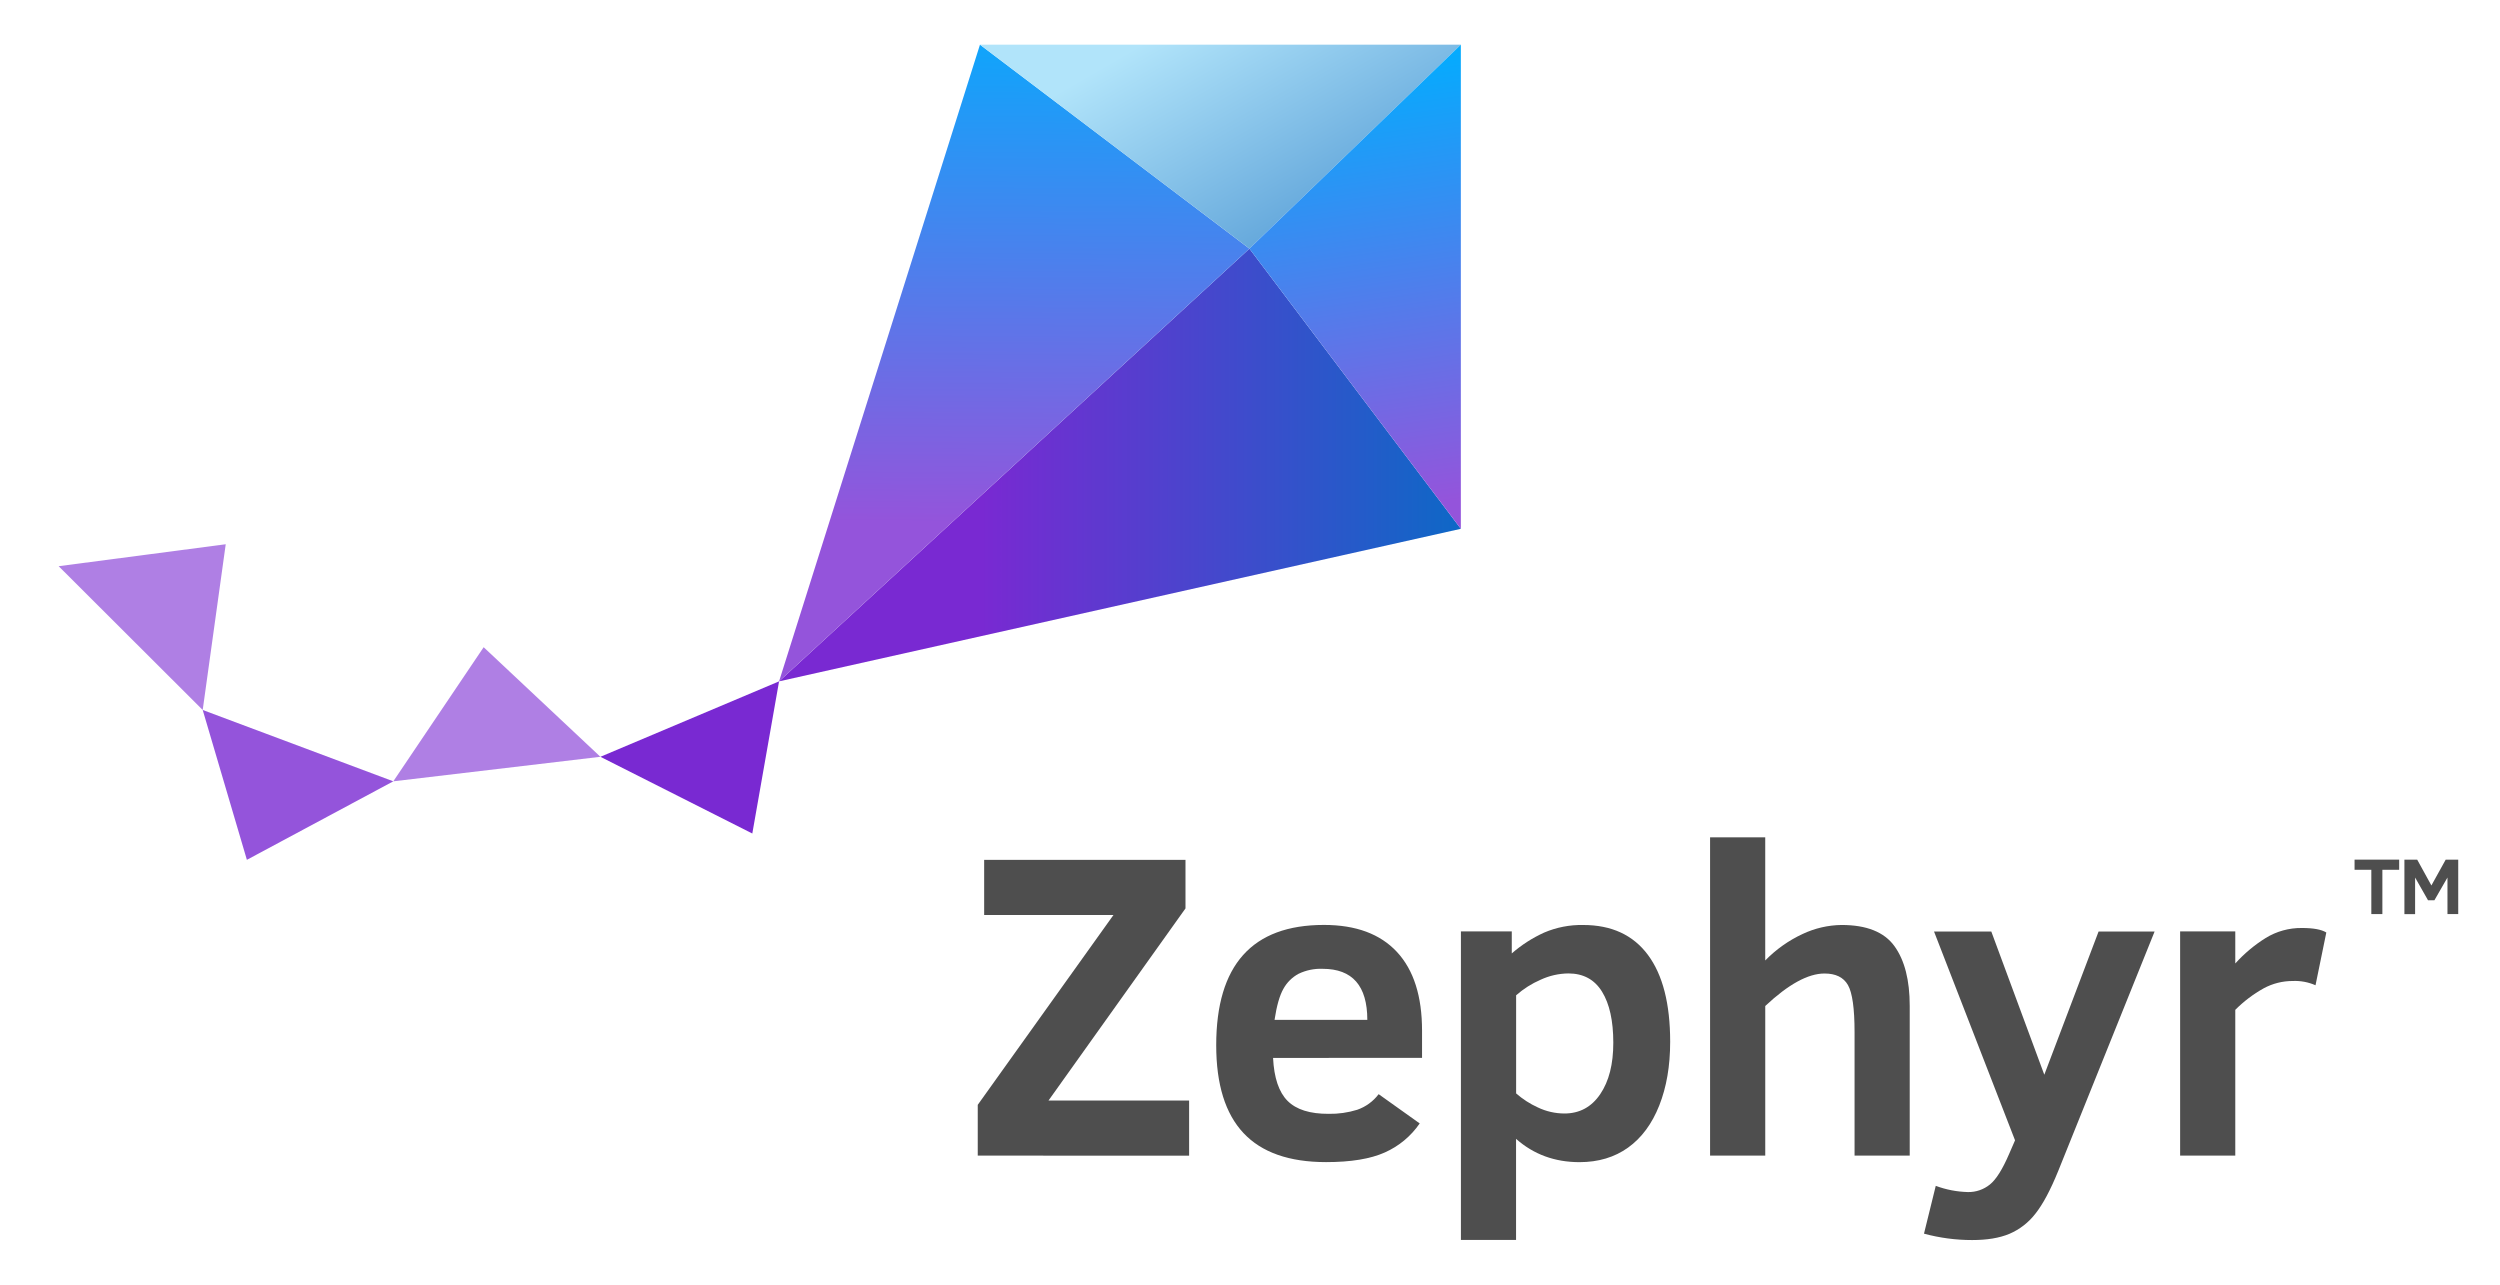
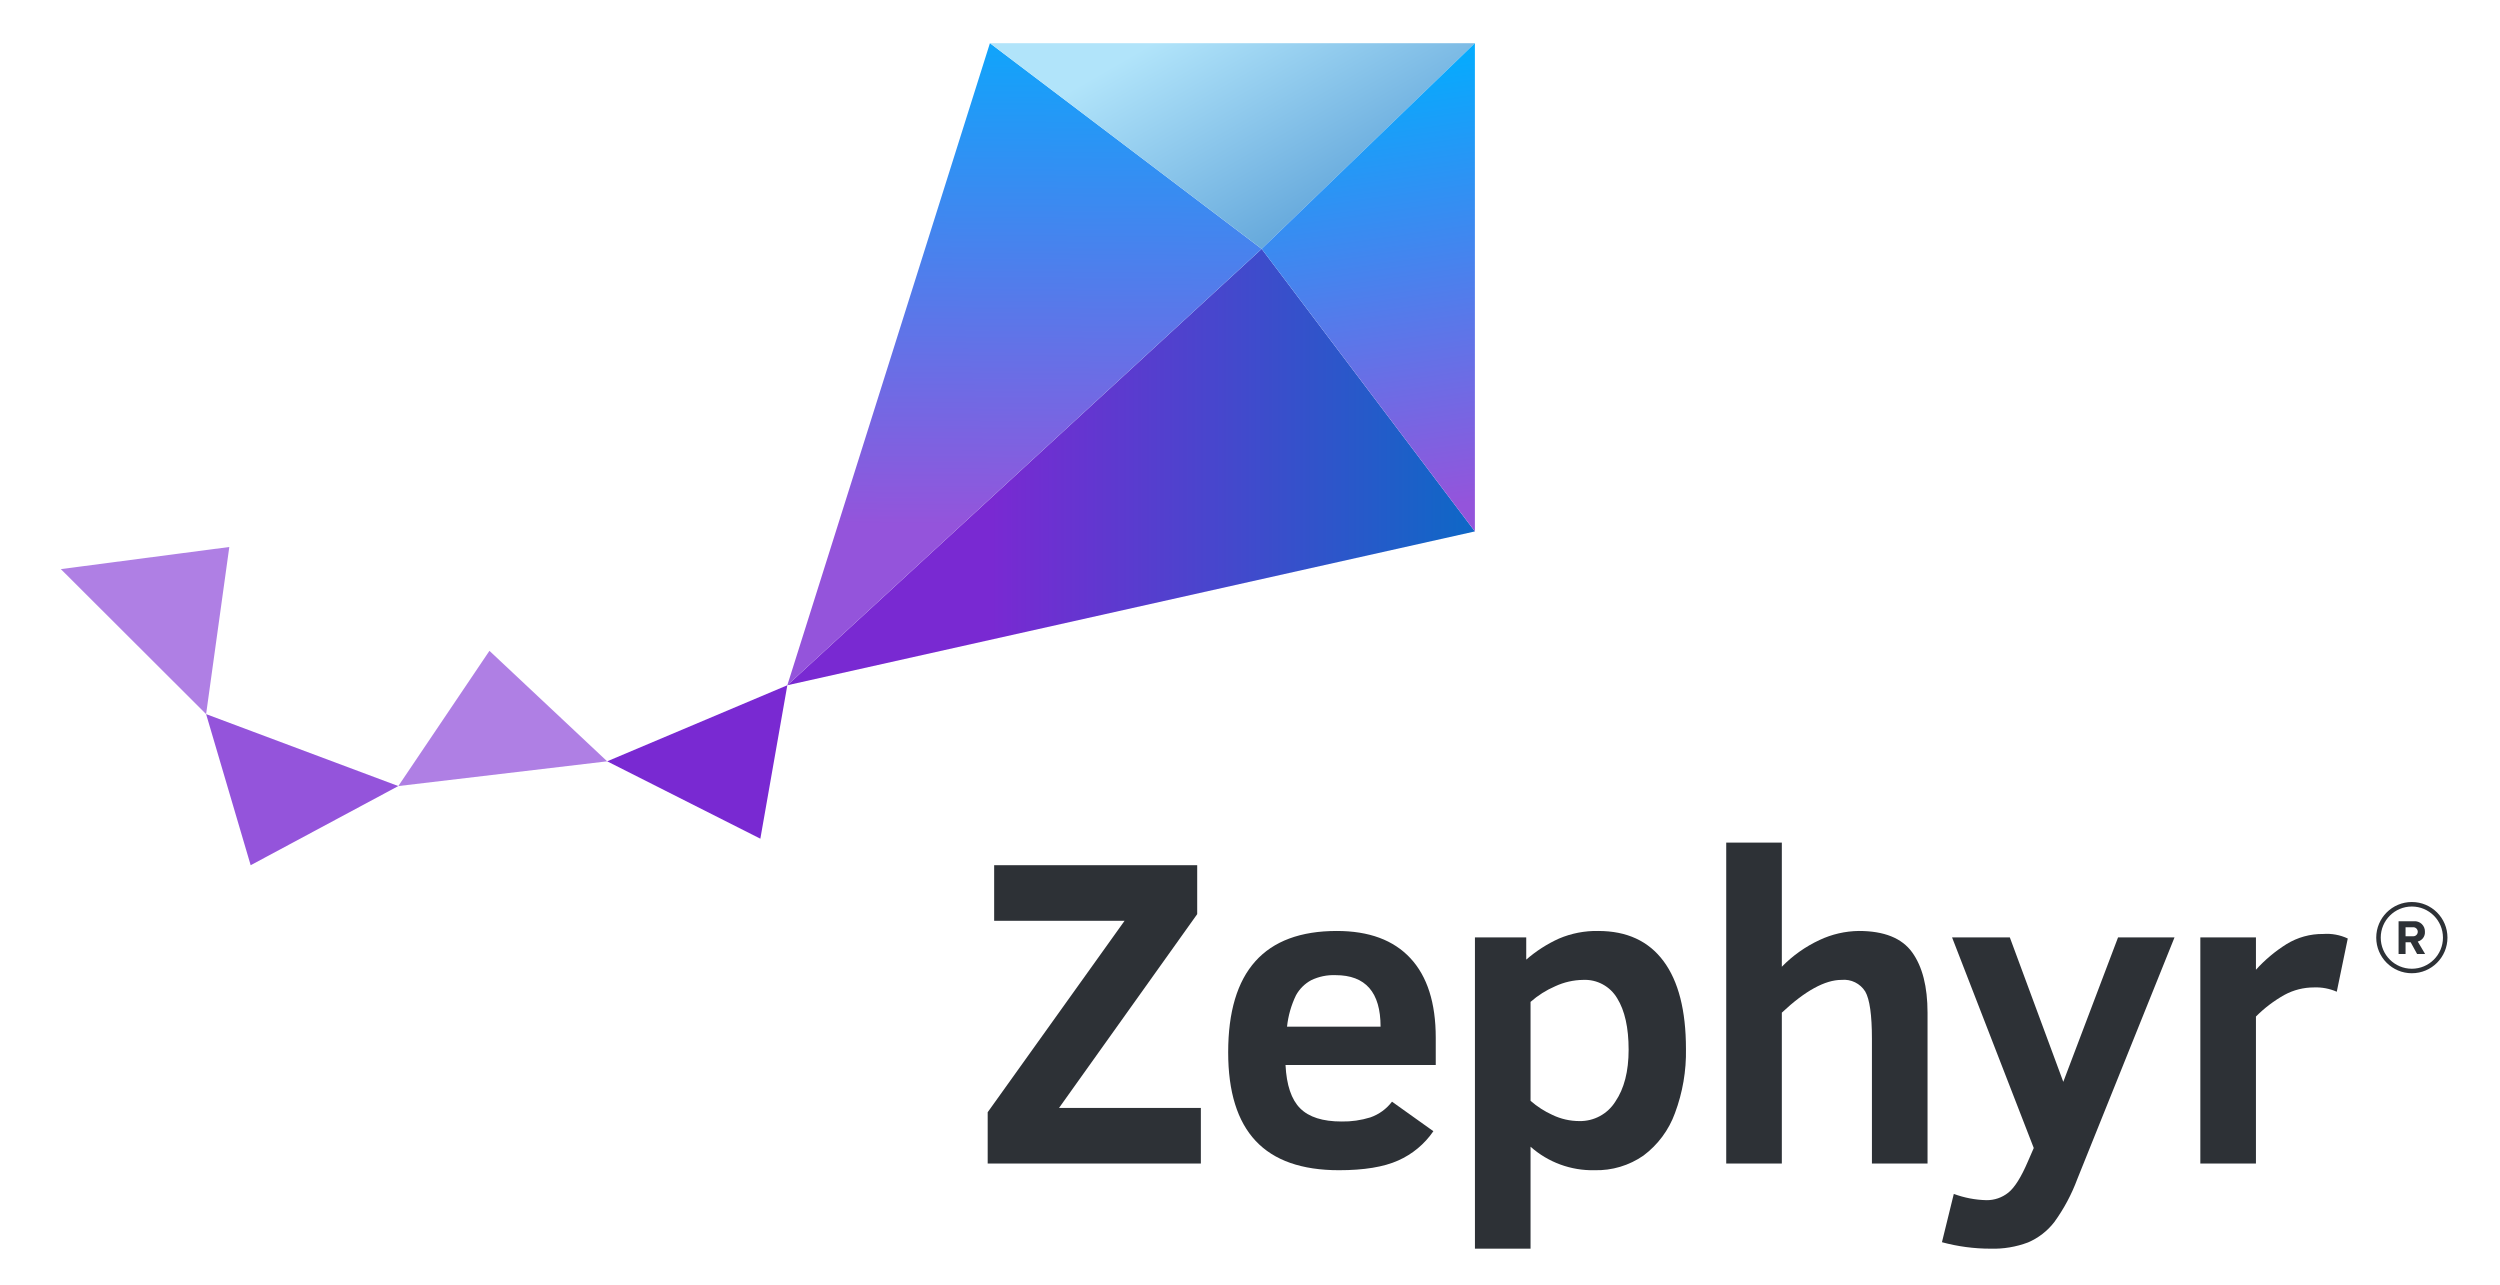
- <svg xmlns="http://www.w3.org/2000/svg" xmlns:xlink="http://www.w3.org/1999/xlink" id="Layer_1" data-name="Layer 1" viewBox="0 0 360 185" version="1.1" width="360" height="185">
-   <defs id="defs17">
-     <style id="style4">
-       .cls-1 {fill:#7929d2;}.cls-2{fill:#9454db;}.cls-3{fill:#af7fe4;}.cls-4{fill:url(#linear-gradient);}.cls-5{fill:url(#linear-gradient-2);}.cls-6{fill:url(#linear-gradient-3);}.cls-7{fill:url(#linear-gradient-4);}
-     </style>
-     <linearGradient id="linear-gradient" x1="410.04" y1="186.76" x2="650.37" y2="186.76" gradientUnits="userSpaceOnUse">
+ <svg xmlns="http://www.w3.org/2000/svg" xmlns:xlink="http://www.w3.org/1999/xlink" viewBox="0 0 360 185" version="1.1" id="svg55" width="360" height="185">
+   <defs id="defs20">
+     <style id="style2">.cls-1{fill:#7929d2;}.cls-2{fill:#9454db;}.cls-3{fill:#af7fe4;}.cls-4{fill:url(#linear-gradient);}.cls-5{fill:url(#linear-gradient-2);}.cls-6{fill:url(#linear-gradient-3);}.cls-7{fill:url(#linear-gradient-4);}.cls-8{fill:#2d3136;}</style>
+     <linearGradient id="linear-gradient" x1="173.227" y1="83.041" x2="269.621" y2="83.041" gradientUnits="userSpaceOnUse">
      <stop offset="0" stop-color="#7929d2" id="stop4" />
      <stop offset="1" stop-color="#0070c5" id="stop6" />
    </linearGradient>
-     <linearGradient id="linear-gradient-2" x1="426.4" y1="-24.95" x2="424.39" y2="212.61" gradientUnits="userSpaceOnUse">
+     <linearGradient id="linear-gradient-2" x1="179.787" y1="-1.879" x2="178.98" y2="93.408" gradientUnits="userSpaceOnUse">
      <stop offset="0" stop-color="#00aeff" id="stop9" />
      <stop offset="1" stop-color="#9454db" id="stop11" />
    </linearGradient>
-     <linearGradient id="linear-gradient-3" x1="558.68" y1="73.55" x2="507.37" y2="-15.32" gradientUnits="userSpaceOnUse">
+     <linearGradient id="linear-gradient-3" x1="232.845" y1="37.632" x2="212.266" y2="1.987" gradientUnits="userSpaceOnUse">
      <stop offset="0" stop-color="#66a9dc" id="stop14" />
      <stop offset="1" stop-color="#b1e4fa" id="stop16" />
    </linearGradient>
-     <linearGradient id="linear-gradient-4" x1="570.09" y1="3.92" x2="599.24" y2="205.55" xlink:href="#linear-gradient-2" />
-     <linearGradient xlink:href="#linear-gradient-2" id="linearGradient866" gradientUnits="userSpaceOnUse" x1="426.4" y1="-24.95" x2="424.39" y2="212.61" />
+     <linearGradient id="linear-gradient-4" x1="237.423" y1="9.703" x2="249.116" y2="90.577" xlink:href="#linear-gradient-2" />
+     <linearGradient xlink:href="#linear-gradient-2" id="linearGradient884" gradientUnits="userSpaceOnUse" x1="179.787" y1="-1.879" x2="178.98" y2="93.408" />
  </defs>
-   <g id="g53" transform="matrix(0.6481567,0,0,0.6481567,-175.2718,-85.7431)">
-     <polygon class="cls-1" points="320.11,282.9 240.72,316.42 308.22,350.51 " id="polygon24" style="fill:#7929d2" transform="matrix(0.5,0,0,0.5,283.445,142.2125)" />
-     <polygon class="cls-2" points="148.7,327.32 64.01,295.62 83.64,362.2 " id="polygon26" style="fill:#9454db" transform="matrix(0.5,0,0,0.5,283.445,142.2125)" />
-     <polygon class="cls-3" points="188.85,267.73 240.72,316.42 148.7,327.32 " id="polygon28" style="fill:#af7fe4" transform="matrix(0.5,0,0,0.5,283.445,142.2125)" />
-     <polygon class="cls-3" points="74.24,221.98 64.01,295.62 0,231.73 " id="polygon30" style="fill:#af7fe4" transform="matrix(0.5,0,0,0.5,283.445,142.2125)" />
-     <polygon class="cls-4" points="320.11,282.9 529.1,90.63 623.05,215.12 " id="polygon32" style="fill:url(#linear-gradient)" transform="matrix(0.5,0,0,0.5,283.445,142.2125)" />
-     <polygon class="cls-5" points="320.11,282.9 409.38,0 529.1,90.63 " id="polygon34" style="fill:url(#linearGradient866)" transform="matrix(0.5,0,0,0.5,283.445,142.2125)" />
-     <polygon class="cls-6" points="409.38,0 623.05,0 529.1,90.63 " id="polygon36" style="fill:url(#linear-gradient-3)" transform="matrix(0.5,0,0,0.5,283.445,142.2125)" />
-     <polygon class="cls-7" points="623.05,215.12 623.05,0 529.1,90.63 " id="polygon38" style="fill:url(#linear-gradient-4)" transform="matrix(0.5,0,0,0.5,283.445,142.2125)" />
-     <g id="g2518" style="fill:#4e4e4e;fill-opacity:1;stroke:none;stroke-opacity:0.263;stroke-width:2.314;stroke-miterlimit:4;stroke-dasharray:none;stroke-linejoin:round;stroke-linecap:round">
-       <path class="name-title" d="m 799.705,325.527 v 9.84 h -2.455 v -9.84 h -3.725 v -2.255 h 9.91 v 2.255 z" id="path40" style="stroke-width:2.314;fill:#4e4e4e;fill-opacity:1;stroke:none;stroke-opacity:0.263;stroke-miterlimit:4;stroke-dasharray:none;stroke-linejoin:round;stroke-linecap:round" />
-       <path class="name-title" d="m 814.165,335.367 v -8.12 l -2.9,5.05 h -1.42 l -2.87,-5.05 v 8.125 H 804.6 v -12.1 h 2.84 l 3.155,5.74 3.18,-5.74 h 2.78 v 12.095 z" id="path42" style="stroke-width:2.314;fill:#4e4e4e;fill-opacity:1;stroke:none;stroke-opacity:0.263;stroke-miterlimit:4;stroke-dasharray:none;stroke-linejoin:round;stroke-linecap:round" />
-       <path class="name-title" d="m 487.64,389.027 v -11.28 l 30.15,-42.17 h -28.725 v -12.25 h 44.73 v 10.78 l -30.44,42.69 H 534.6 v 12.25 z" id="path44" style="stroke-width:2.314;fill:#4e4e4e;fill-opacity:1;stroke:none;stroke-opacity:0.263;stroke-miterlimit:4;stroke-dasharray:none;stroke-linejoin:round;stroke-linecap:round" />
-       <path class="name-title" d="m 553.25,367.327 q 0.33,6.645 3.225,9.545 2.895,2.9 9.125,2.875 a 20.27,20.27 0 0 0 6.34,-0.9 10.135,10.135 0 0 0 4.77,-3.47 l 9.12,6.5 a 18.465,18.465 0 0 1 -7.765,6.455 q -4.77,2.14 -13.035,2.14 -12.3,0 -18.355,-6.46 -6.055,-6.46 -6.055,-19.5 0,-26.735 23.935,-26.735 10.635,0 16.215,6 5.58,6 5.58,17.5 v 6.03 z m 20.94,-8.455 q 0,-11.345 -9.925,-11.345 a 11.32,11.32 0 0 0 -5.365,1.115 8.335,8.335 0 0 0 -3.35,3.325 q -1.26,2.205 -1.97,6.905 z" id="path46" style="stroke-width:2.314;fill:#4e4e4e;fill-opacity:1;stroke:none;stroke-opacity:0.263;stroke-miterlimit:4;stroke-dasharray:none;stroke-linejoin:round;stroke-linecap:round" />
-       <path class="name-title" d="m 641.475,363.747 q 0,8.025 -2.425,14.15 -2.425,6.125 -6.93,9.355 -4.5,3.225 -10.78,3.23 -8.265,0 -14.105,-5.18 v 22.46 h -12.25 v -68.545 h 11.3 v 4.89 a 29.415,29.415 0 0 1 7.195,-4.63 21.03,21.03 0 0 1 8.665,-1.685 q 9.45,0 14.39,6.645 4.94,6.645 4.94,19.31 z m -12.635,0.19 q 0,-7.265 -2.5,-11.325 -2.5,-4.06 -7.5,-4.06 a 15.07,15.07 0 0 0 -6.145,1.4 20.58,20.58 0 0 0 -5.445,3.46 v 21.795 a 19.645,19.645 0 0 0 4.82,3.115 13.75,13.75 0 0 0 5.91,1.35 q 5.04,0 7.955,-4.295 2.915,-4.295 2.905,-11.42 z" id="path48" style="stroke-width:2.314;fill:#4e4e4e;fill-opacity:1;stroke:none;stroke-opacity:0.263;stroke-miterlimit:4;stroke-dasharray:none;stroke-linejoin:round;stroke-linecap:round" />
-       <path class="name-title" d="m 682.44,389.027 v -27.445 q 0,-7.88 -1.47,-10.45 -1.47,-2.57 -5.22,-2.56 -5.46,0 -13.15,7.215 v 33.24 h -12.26 v -70.705 h 12.255 v 27.35 a 28.195,28.195 0 0 1 8.31,-5.885 20.905,20.905 0 0 1 8.64,-2 q 8.355,0 11.755,4.7 3.4,4.7 3.395,13.295 v 33.24 z" id="path50" style="stroke-width:2.314;fill:#4e4e4e;fill-opacity:1;stroke:none;stroke-opacity:0.263;stroke-miterlimit:4;stroke-dasharray:none;stroke-linejoin:round;stroke-linecap:round" />
-       <path class="name-title" d="m 700.48,395.747 a 22.165,22.165 0 0 0 7.17,1.38 7.535,7.535 0 0 0 4.84,-1.665 q 2.09,-1.66 4.325,-6.885 l 1.28,-2.945 -18,-46.39 h 12.725 l 11.775,31.815 12.06,-31.815 H 749.1 l -21.415,53.205 q -2.61,6.415 -5.08,9.5 a 14.5,14.5 0 0 1 -5.77,4.465 q -3.3,1.38 -8.285,1.375 a 40.765,40.765 0 0 1 -10.685,-1.42 z" id="path52" style="stroke-width:2.314;fill:#4e4e4e;fill-opacity:1;stroke:none;stroke-opacity:0.263;stroke-miterlimit:4;stroke-dasharray:none;stroke-linejoin:round;stroke-linecap:round" />
-       <path class="name-title" d="m 784.85,351.182 a 11.295,11.295 0 0 0 -5.035,-0.95 13.5,13.5 0 0 0 -6.5,1.64 28.46,28.46 0 0 0 -6.29,4.77 v 32.385 H 754.77 v -49.81 h 12.255 v 7.12 a 31.93,31.93 0 0 1 6.74,-5.65 15.06,15.06 0 0 1 8.075,-2.23 q 3.795,0 5.41,1 z" id="path54" style="stroke-width:2.314;fill:#4e4e4e;fill-opacity:1;stroke:none;stroke-opacity:0.263;stroke-miterlimit:4;stroke-dasharray:none;stroke-linejoin:round;stroke-linecap:round" />
-     </g>
+   <g id="Colored_Positive" data-name="Colored Positive" transform="matrix(0.8148057,0,0,0.8148057,1.622117,-0.4062265)">
+     <polygon class="cls-1" points="105.31,135.046 132.385,148.72 137.154,121.601 " id="polygon22" />
+     <polygon class="cls-2" points="34.434,126.703 42.309,153.408 68.401,139.419 " id="polygon24" />
+     <polygon class="cls-3" points="105.31,135.046 68.401,139.419 84.508,115.518 " id="polygon26" />
+     <polygon class="cls-3" points="34.434,126.703 8.759,101.076 38.535,97.167 " id="polygon28" />
+     <polygon class="cls-4" points="220.982,44.482 258.666,94.416 137.154,121.601 " id="polygon30" style="fill:url(#linear-gradient)" />
+     <polygon class="cls-5" points="172.959,8.13 220.982,44.482 137.154,121.601 " id="polygon32" style="fill:url(#linearGradient884)" />
+     <polygon class="cls-6" points="258.666,8.13 220.982,44.482 172.959,8.13 " id="polygon34" style="fill:url(#linear-gradient-3)" />
+     <polygon class="cls-7" points="258.666,8.13 220.982,44.482 258.666,94.416 " id="polygon36" style="fill:url(#linear-gradient-4)" />
+     <path class="cls-8" d="m 172.562,206.128 v -9.066 l 24.189,-33.827 h -23.046 v -9.828 h 35.884 v 8.647 l -24.418,34.246 h 25.065 v 9.828 z" id="path38" />
+     <path class="cls-8" d="m 225.198,188.72 q 0.266,5.334 2.59,7.657 2.323,2.324 7.314,2.324 a 16.217,16.217 0 0 0 5.085,-0.724 8.147,8.147 0 0 0 3.828,-2.781 l 7.314,5.219 a 14.797,14.797 0 0 1 -6.228,5.181 q -3.828,1.714 -10.457,1.714 -9.867,0 -14.723,-5.181 -4.857,-5.18 -4.857,-15.656 0,-21.446 19.199,-21.446 8.532,0 13.009,4.819 4.475,4.819 4.476,14.037 v 4.838 z m 16.799,-6.781 q 0,-9.104 -7.961,-9.104 a 9.102,9.102 0 0 0 -4.304,0.895 6.692,6.692 0 0 0 -2.686,2.667 16.818,16.818 0 0 0 -1.581,5.543 z" id="path40" />
+     <path class="cls-8" d="m 295.968,185.863 a 30.727,30.727 0 0 1 -1.943,11.352 16.29,16.29 0 0 1 -5.562,7.504 14.465,14.465 0 0 1 -8.647,2.59 16.466,16.466 0 0 1 -11.314,-4.152 V 221.175 h -9.828 v -55.006 h 9.066 v 3.924 a 23.592,23.592 0 0 1 5.771,-3.714 16.897,16.897 0 0 1 6.952,-1.352 q 7.58,0 11.542,5.333 3.961,5.334 3.962,15.504 z m -10.133,0.152 q 0,-5.828 -2.019,-9.085 a 6.626,6.626 0 0 0 -6.019,-3.257 12.125,12.125 0 0 0 -4.933,1.124 16.514,16.514 0 0 0 -4.362,2.762 v 17.485 a 15.713,15.713 0 0 0 3.866,2.495 11.008,11.008 0 0 0 4.743,1.086 7.33,7.33 0 0 0 6.381,-3.447 q 2.343,-3.447 2.343,-9.161 z" id="path42" />
+     <path class="cls-8" d="M 328.834,206.128 V 184.111 q 0,-6.323 -1.181,-8.38 a 4.419,4.419 0 0 0 -4.19,-2.057 q -4.382,0 -10.552,5.79 v 26.665 h -9.828 V 149.408 h 9.828 v 21.942 a 22.631,22.631 0 0 1 6.666,-4.724 16.771,16.771 0 0 1 6.933,-1.6 q 6.703,0 9.428,3.771 2.723,3.771 2.724,10.666 v 26.665 z" id="path44" />
+     <path class="cls-8" d="m 343.302,211.499 a 17.847,17.847 0 0 0 5.752,1.105 6.064,6.064 0 0 0 3.885,-1.333 q 1.675,-1.334 3.466,-5.523 l 1.029,-2.362 -14.437,-37.217 h 10.209 l 9.447,25.522 9.676,-25.522 h 9.98 L 365.13,208.871 a 31.828,31.828 0 0 1 -4.076,7.619 11.664,11.664 0 0 1 -4.628,3.581 17.356,17.356 0 0 1 -6.647,1.105 32.711,32.711 0 0 1 -8.571,-1.143 z" id="path46" />
+     <path class="cls-8" d="m 410.985,175.768 a 9.086,9.086 0 0 0 -4.038,-0.762 10.867,10.867 0 0 0 -5.2,1.314 22.916,22.916 0 0 0 -5.047,3.828 v 25.979 h -9.828 v -39.959 h 9.828 v 5.714 a 25.656,25.656 0 0 1 5.409,-4.533 12.063,12.063 0 0 1 6.476,-1.79 8.698,8.698 0 0 1 4.343,0.8 z" id="path48" />
+     <path class="cls-8" d="m 424.046,167.027 h -0.904 v 2.077 h -1.234 v -5.796 h 2.711 a 1.805,1.805 0 0 1 1.946,1.868 1.663,1.663 0 0 1 -1.269,1.72 l 1.304,2.207 h -1.417 z m 0.391,-2.659 h -1.295 v 1.599 h 1.295 a 0.802,0.802 0 1 0 0,-1.599 z" id="path50" />
+     <path class="cls-8" d="m 424.254,172.499 a 6.294,6.294 0 1 1 6.294,-6.294 6.301,6.301 0 0 1 -6.294,6.294 z m 0,-11.791 a 5.498,5.498 0 1 0 5.498,5.497 5.504,5.504 0 0 0 -5.498,-5.497 z" id="path52" />
  </g>
</svg>
